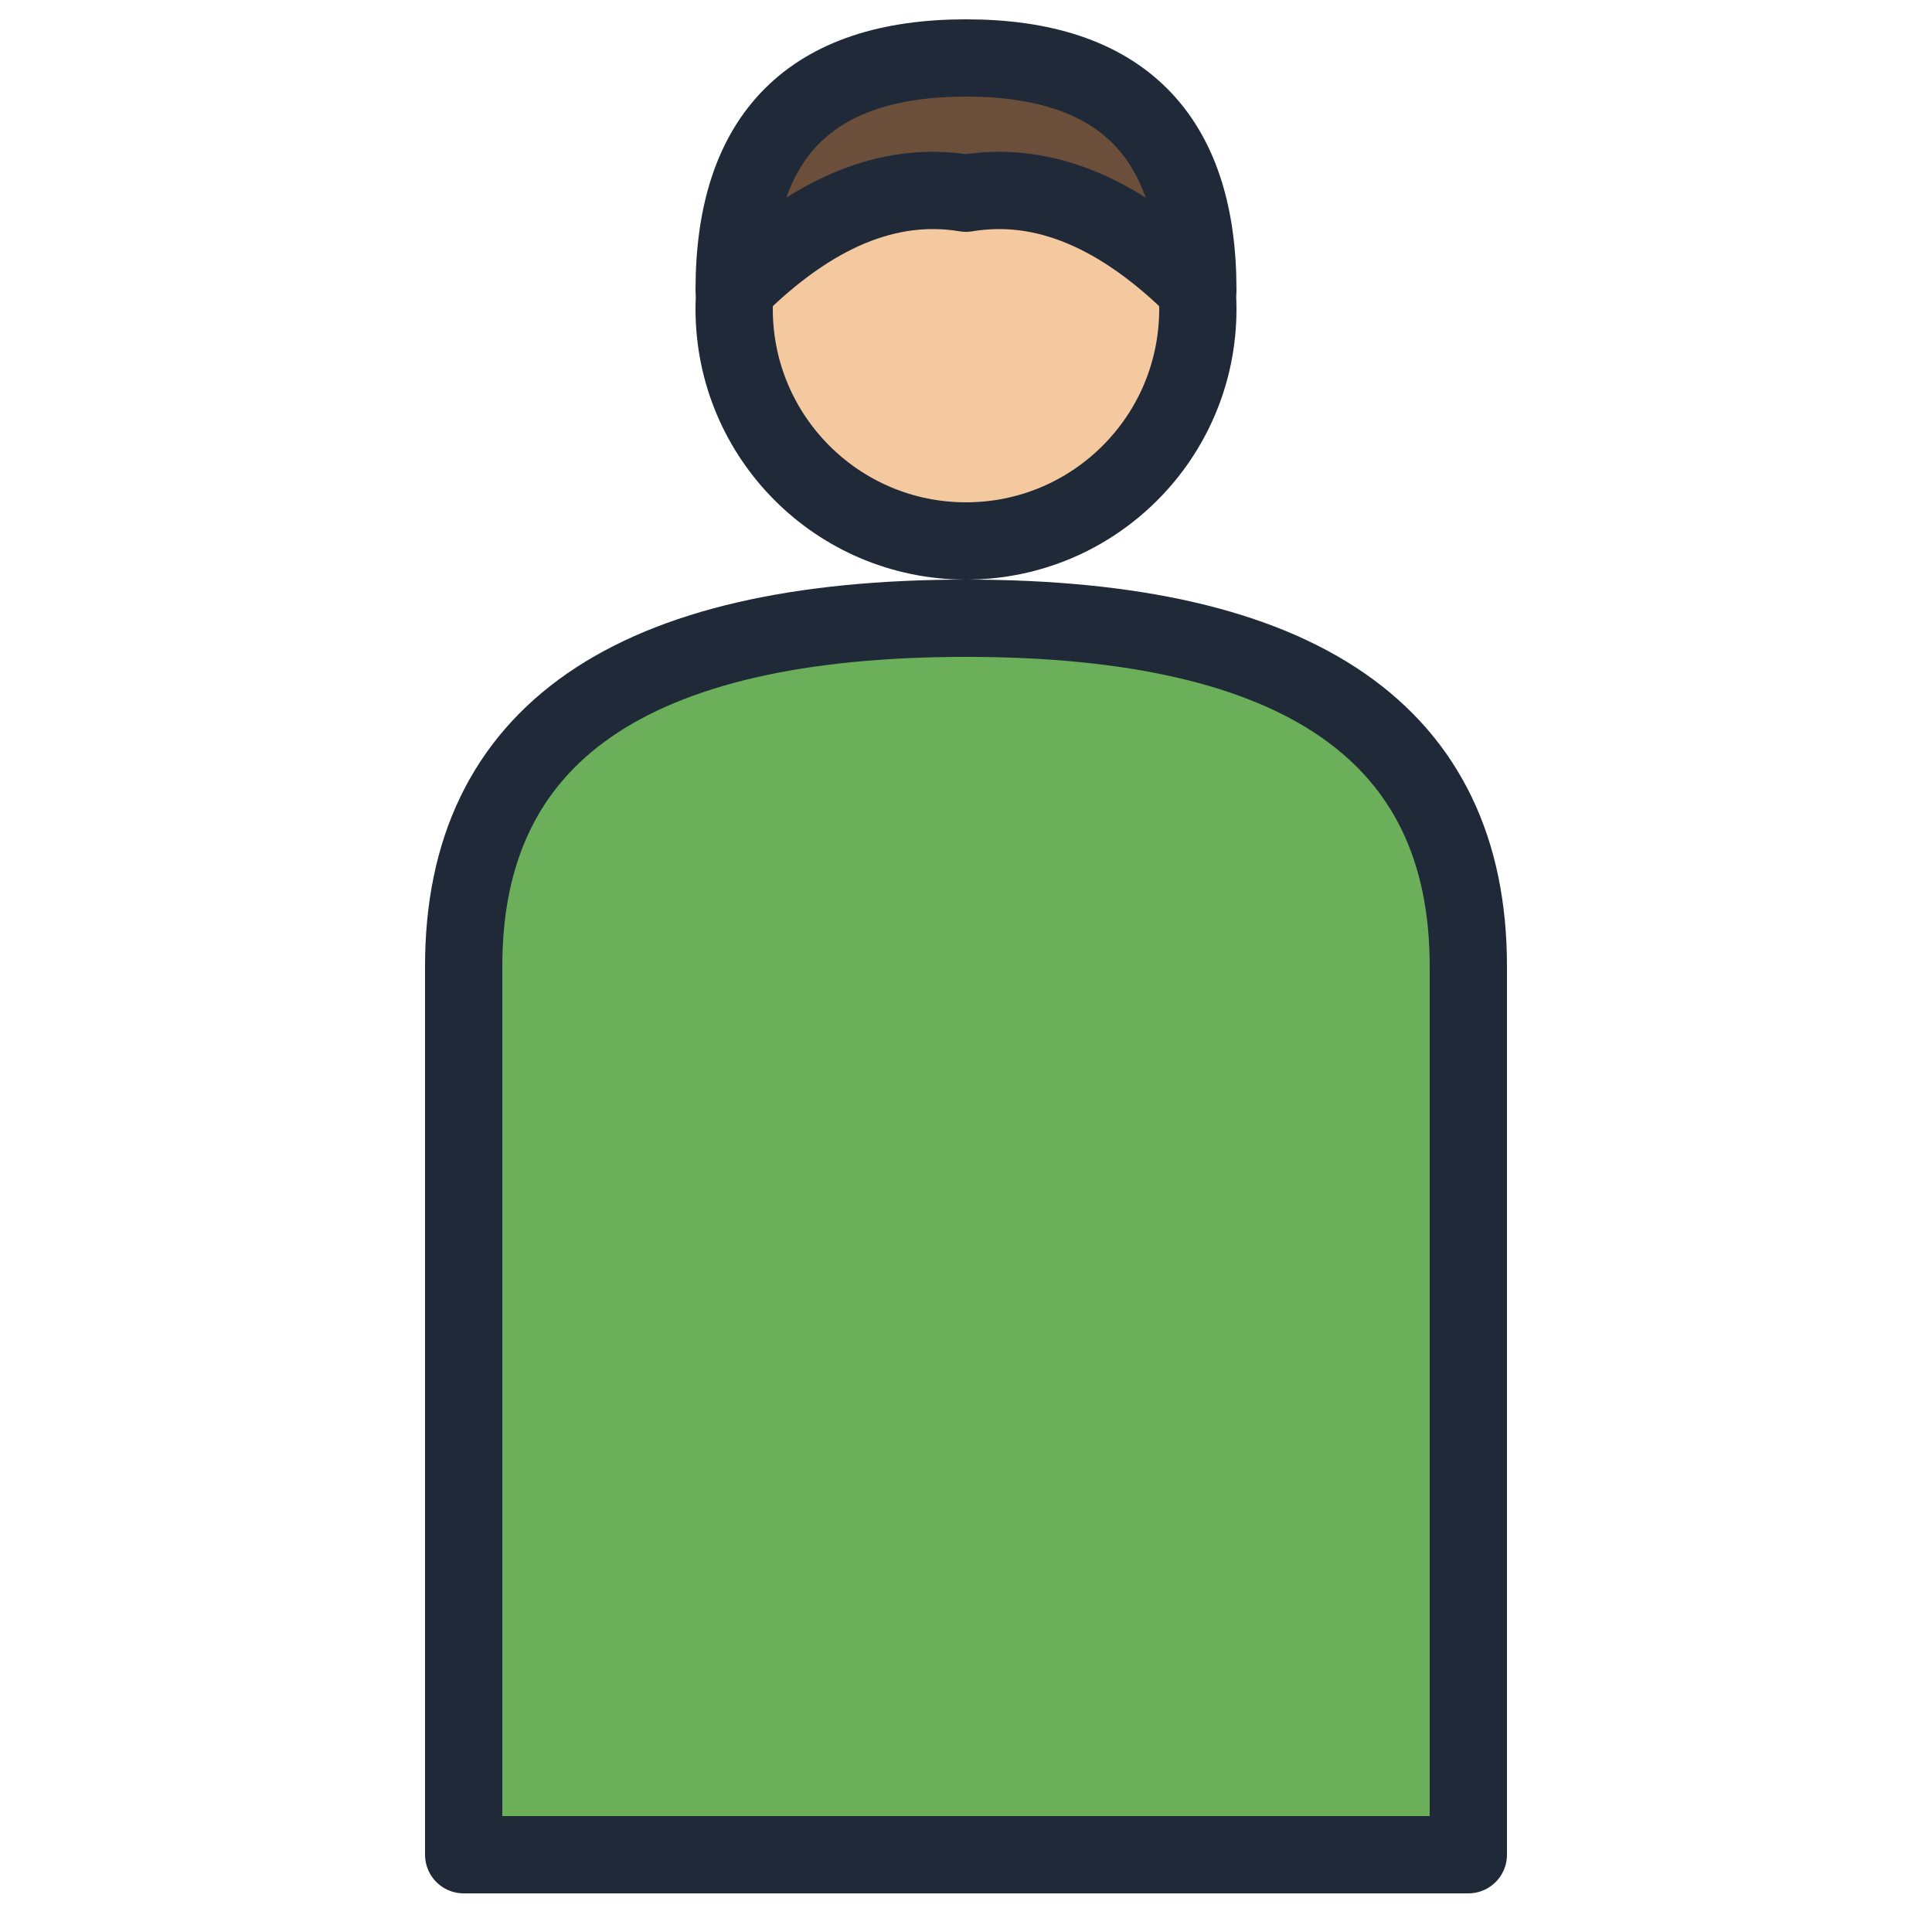
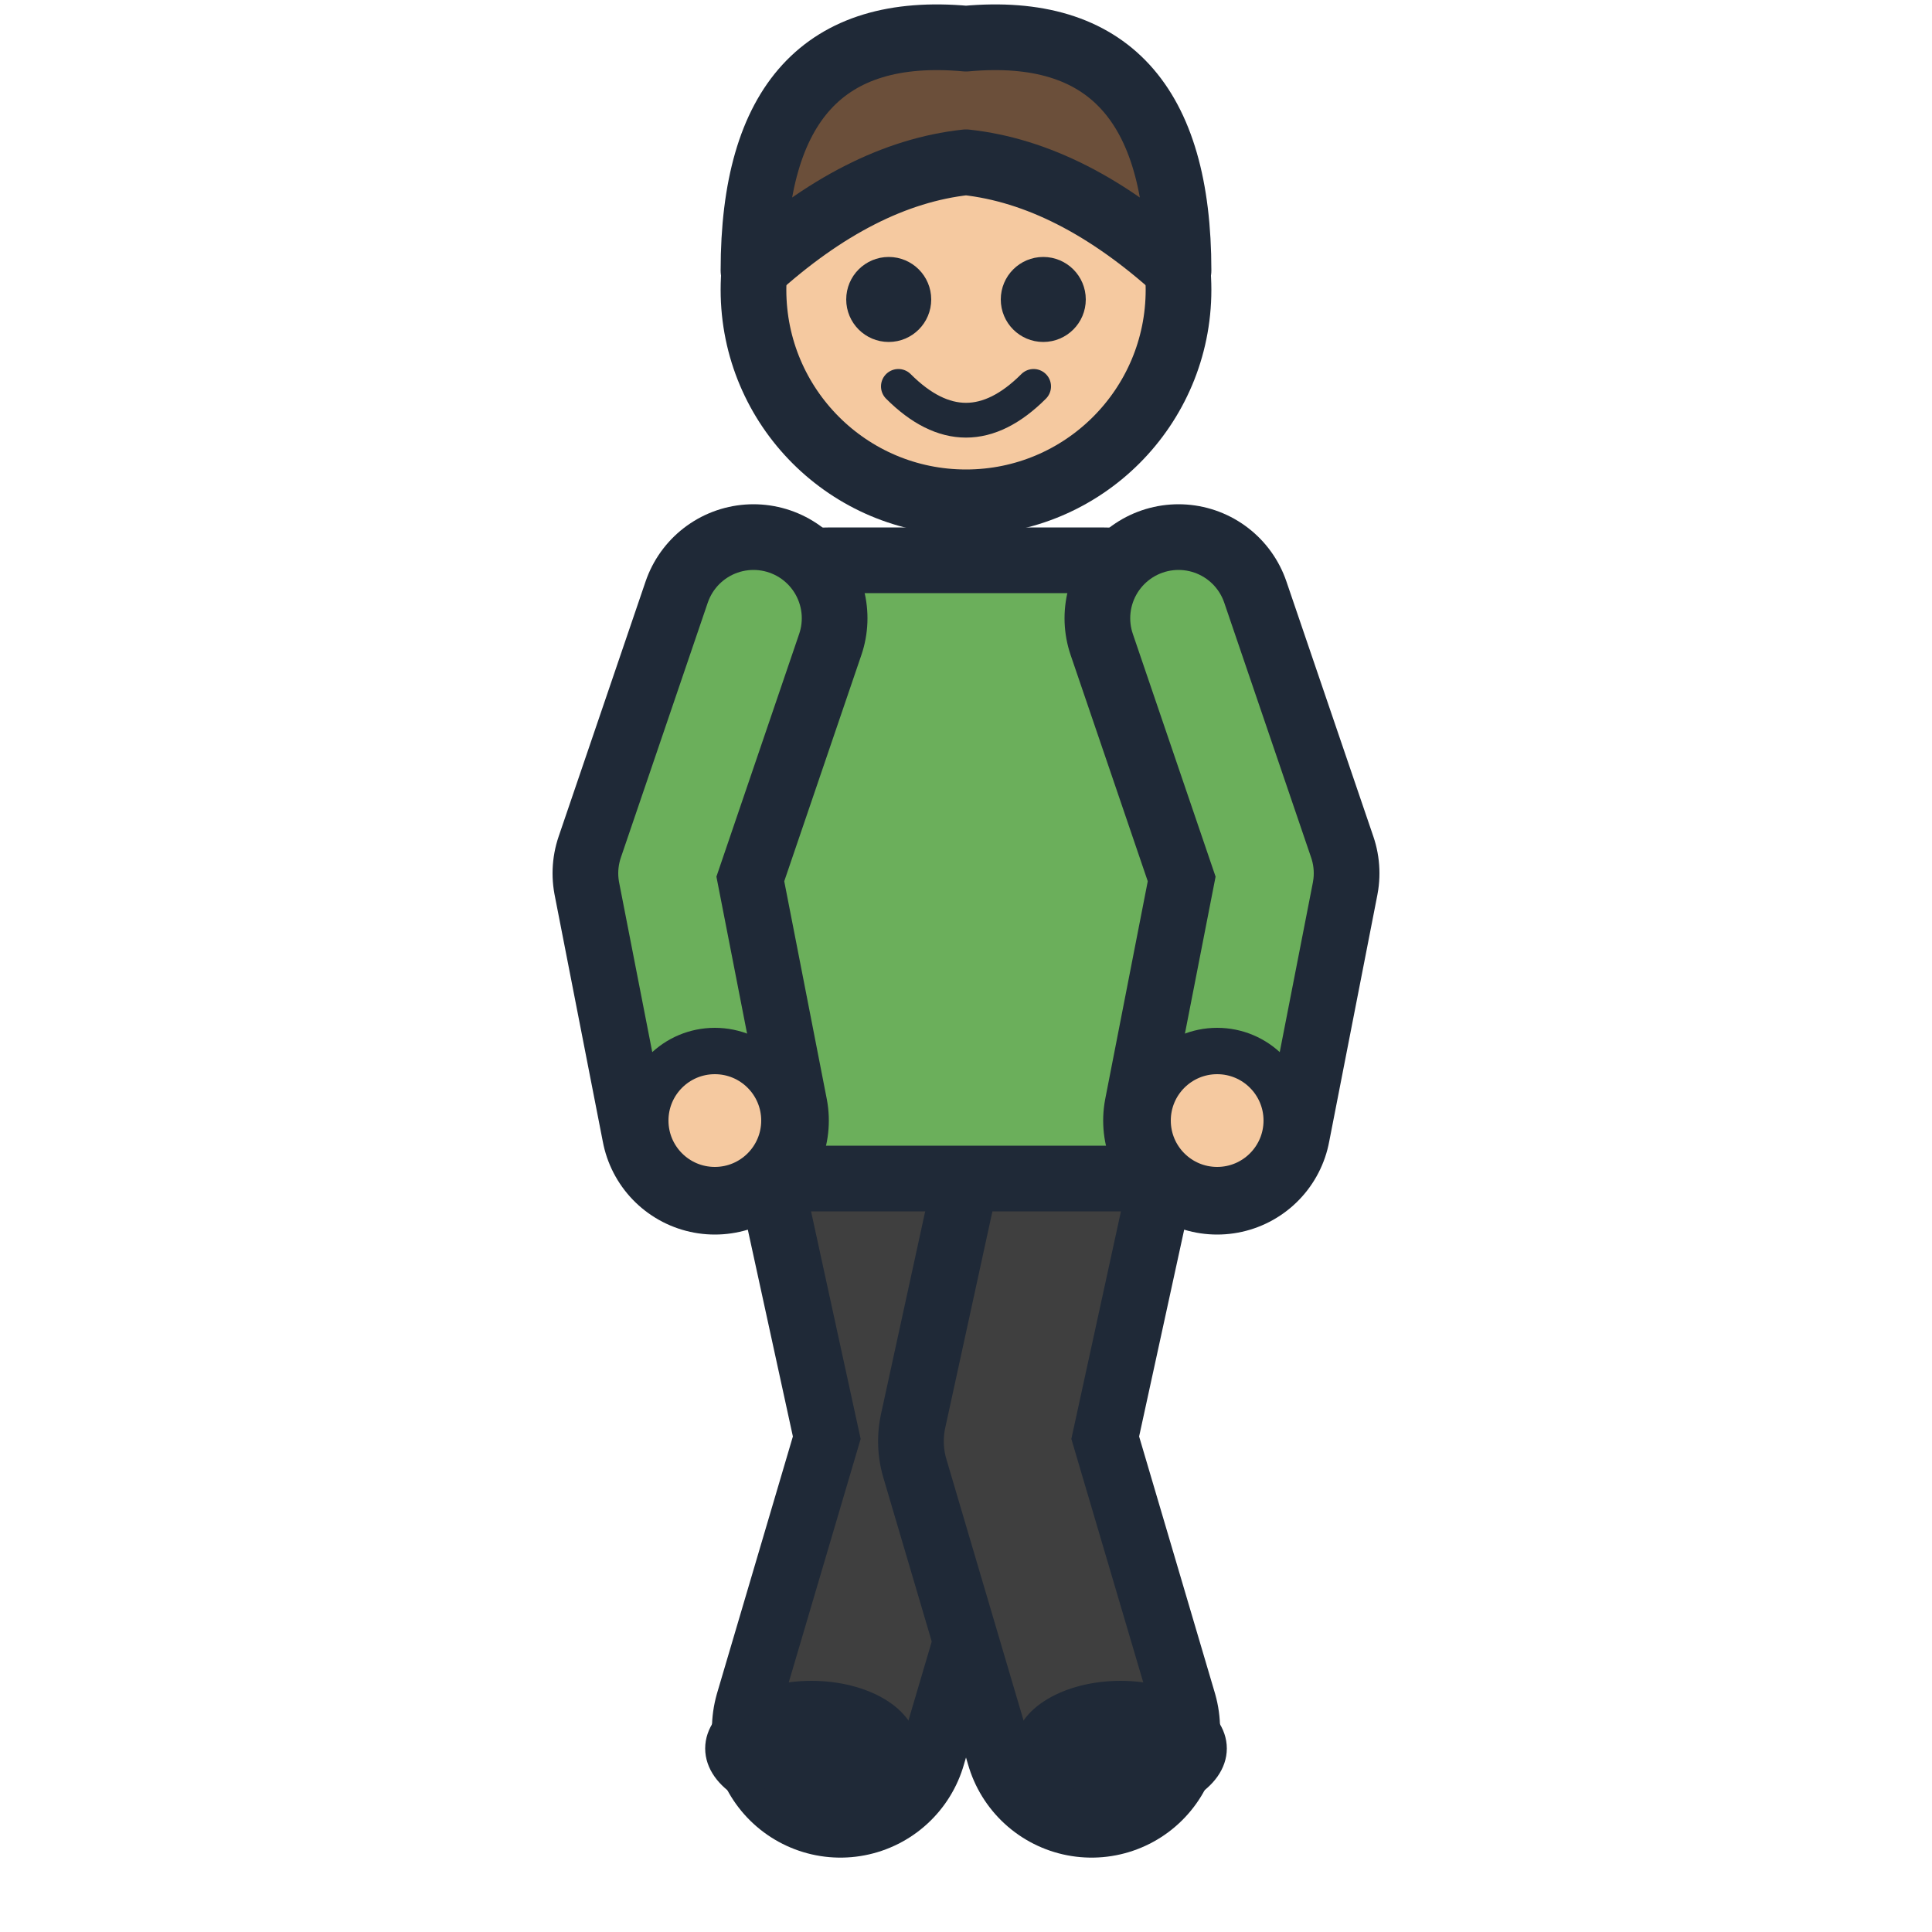
<svg xmlns="http://www.w3.org/2000/svg" viewBox="0 0 100 100">
-   <path d="M24 96 V50 Q24 32 50 32 Q76 32 76 50 V96 Z" fill="#6BAF5B" stroke="#1F2937" stroke-width="4" stroke-linejoin="round" />
-   <circle cx="50" cy="16" r="12" fill="#F5C9A0" stroke="#1F2937" stroke-width="4" />
-   <path d="M38 15 Q38 3 50 3 Q62 3 62 15 Q56 9 50 10 Q44 9 38 15 Z" fill="#6B4F3A" stroke="#1F2937" stroke-width="4" stroke-linejoin="round" />
+   <path d="M44.5 59 L47.9 74.6 L43.5 89.5" fill="none" stroke="#1F2937" stroke-width="13.3" stroke-linecap="round" stroke-linejoin="round" />
+   <path d="M44.5 59 L47.9 74.6 L43.5 89.5" fill="none" stroke="#3F3F3F" stroke-width="6.5" stroke-linecap="round" stroke-linejoin="round" />
+   <path d="M55.5 59 L52.1 74.6 L56.5 89.5" fill="none" stroke="#1F2937" stroke-width="13.3" stroke-linecap="round" stroke-linejoin="round" />
+   <path d="M55.5 59 L52.1 74.6 L56.5 89.5" fill="none" stroke="#3F3F3F" stroke-width="6.5" stroke-linecap="round" stroke-linejoin="round" />
+   <ellipse cx="42" cy="90.5" rx="5" ry="3" fill="#1F2937" stroke="#1F2937" stroke-width="1" />
+   <ellipse cx="58" cy="90.5" rx="5" ry="3" fill="#1F2937" stroke="#1F2937" stroke-width="1" />
+   <path d="M37.5 35 Q37.5 29 43 29 H57 Q62.5 29 62.5 35 L59.5 61 H40.5 Z" fill="#6BAF5B" stroke="#1F2937" stroke-width="3.4" stroke-linejoin="round" />
+   <circle cx="50" cy="15" r="11" fill="#F5C9A0" stroke="#1F2937" stroke-width="3.4" />
+   <path d="M39 14 Q39 1 50 2 Q61 1 61 14 Q55.5 9 50 8.4 Q44.5 9 39 14 Z" fill="#6B4F3A" stroke="#1F2937" stroke-width="3.4" stroke-linejoin="round" />
+   <circle cx="46" cy="15.5" r="1.7" fill="#1F2937" stroke="#1F2937" stroke-width="1" />
+   <circle cx="54" cy="15.5" r="1.7" fill="#1F2937" stroke="#1F2937" stroke-width="1" />
+   <path d="M46.5 20 Q50 23.5 53.5 20" fill="none" stroke="#1F2937" stroke-width="1.8" stroke-linecap="round" />
+   <path d="M39 32 L34.5 45.2 L37 58" fill="none" stroke="#1F2937" stroke-width="11.8" stroke-linecap="round" stroke-linejoin="round" />
+   <path d="M39 32 L34.5 45.2 L37 58" fill="none" stroke="#6BAF5B" stroke-width="5" stroke-linecap="round" stroke-linejoin="round" />
+   <path d="M61 32 L65.5 45.2 L63 58" fill="none" stroke="#1F2937" stroke-width="11.8" stroke-linecap="round" stroke-linejoin="round" />
+   <path d="M61 32 L65.5 45.2 L63 58" fill="none" stroke="#6BAF5B" stroke-width="5" stroke-linecap="round" stroke-linejoin="round" />
+   <circle cx="37" cy="58" r="3.6" fill="#F5C9A0" stroke="#1F2937" stroke-width="2.4" />
+   <circle cx="63" cy="58" r="3.6" fill="#F5C9A0" stroke="#1F2937" stroke-width="2.4" />
</svg>
